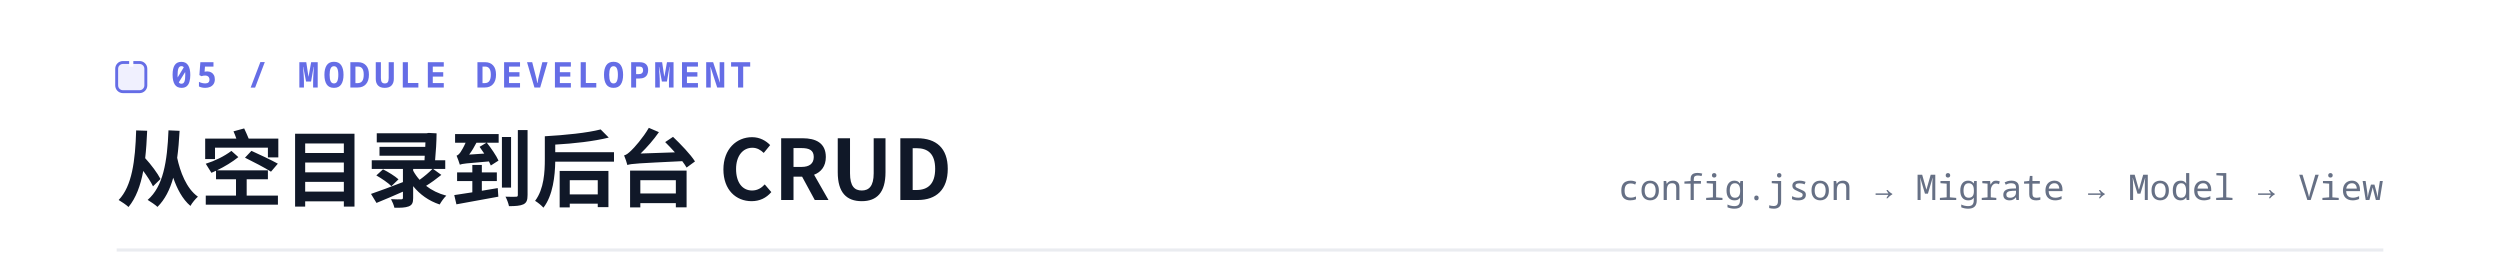
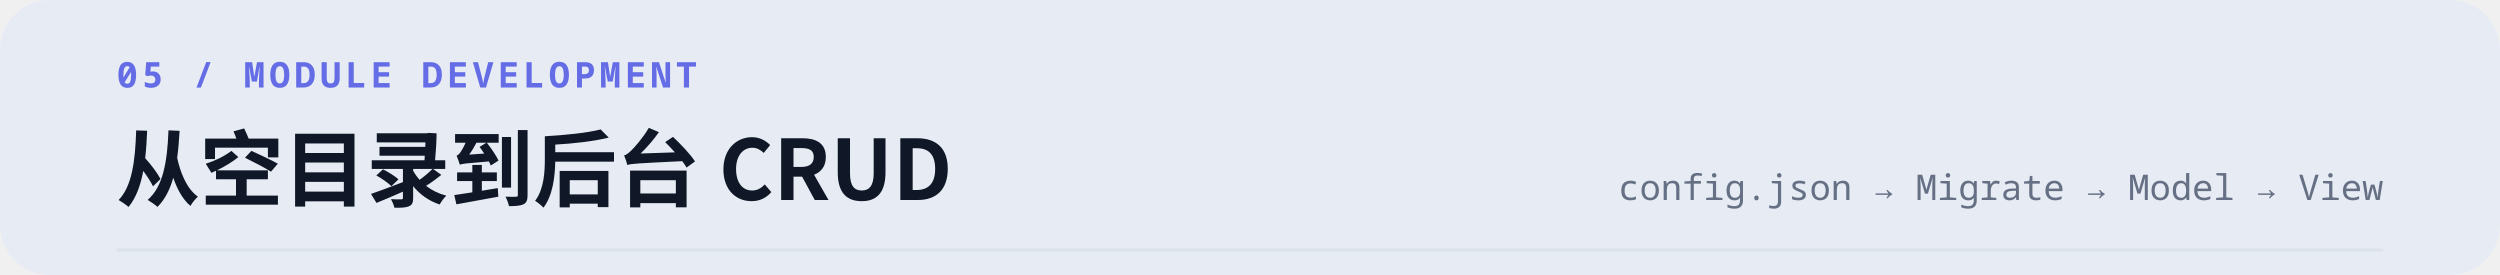
- <svg xmlns="http://www.w3.org/2000/svg" width="1200" height="132" viewBox="0 0 1200 132" role="img" aria-labelledby="t4 d4">
-   <rect width="1200" height="132" fill="#FFFFFF" />
-   <g id="motif">
-     <rect x="56" y="30" width="14" height="14" rx="3" fill="#F0F0FE" stroke="#656DE6" stroke-width="1.4" />
-     <rect x="62" y="29" width="2" height="3" fill="#FFFFFF" />
-   </g>
-   <text x="82" y="42" font-family="ui-monospace, SFMono-Regular, Menlo, 'Noto Sans Mono', monospace" font-size="17" font-weight="600" letter-spacing="2" fill="#656DE6">05 / MODULE DEVELOPMENT</text>
+ <svg xmlns="http://www.w3.org/2000/svg" width="1200" height="132" viewBox="0 0 1200 132" role="img" aria-labelledby="t d">
+   <rect width="1200" height="132" rx="24" fill="#E7ECF4" />
+   <text x="56" y="42" font-family="ui-monospace, SFMono-Regular, Menlo, 'Noto Sans Mono', monospace" font-size="17" font-weight="600" letter-spacing="2" fill="#656DE6">05 / MODULE DEVELOPMENT</text>
  <text x="56" y="96" font-family="-apple-system, BlinkMacSystemFont, 'Segoe UI', 'PingFang SC', 'Noto Sans CJK SC', 'Microsoft YaHei', sans-serif" font-size="40" font-weight="700" fill="#101828">从空目录到后台 CRUD</text>
  <text x="1144" y="96" text-anchor="end" font-family="ui-monospace, SFMono-Regular, Menlo, 'Noto Sans Mono', monospace" font-size="17" fill="#667085">config.json → Migrate → Model → View</text>
-   <line x1="56" y1="120" x2="1144" y2="120" stroke="#EAECF0" stroke-width="1.5" />
+   <line x1="56" y1="120" x2="1144" y2="120" stroke="#DCE2EC" stroke-width="1.5" />
</svg>
